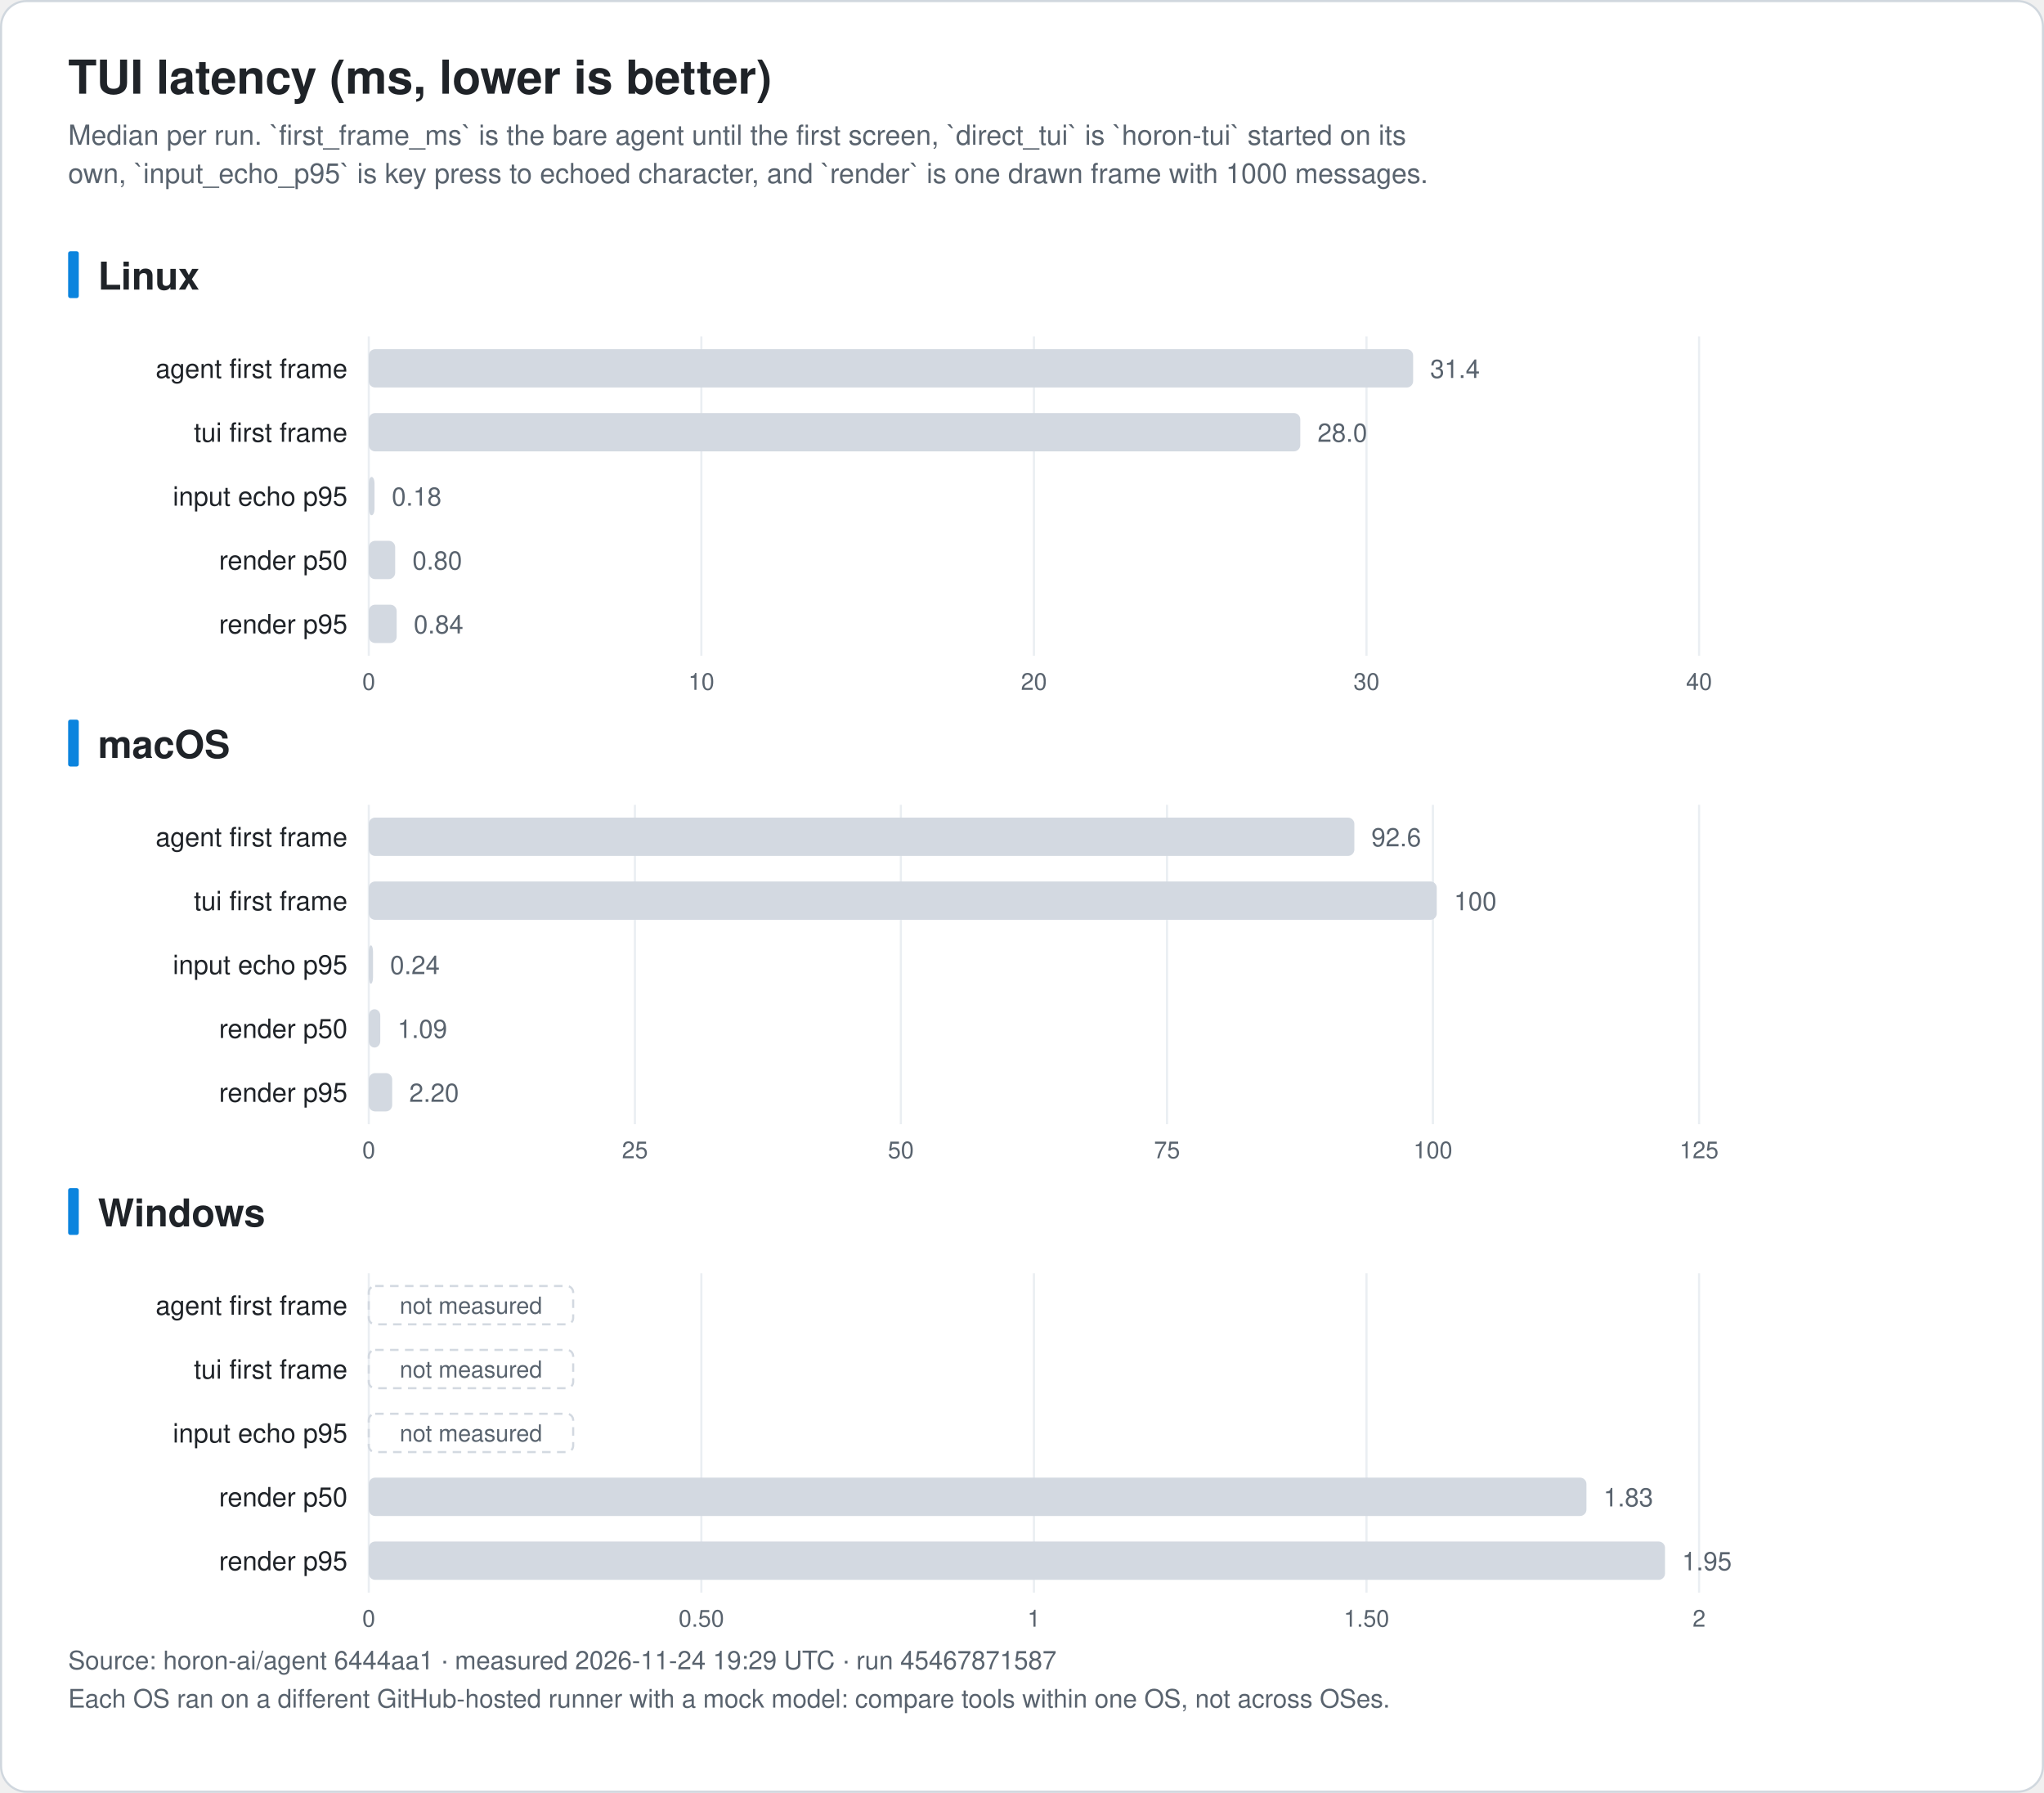
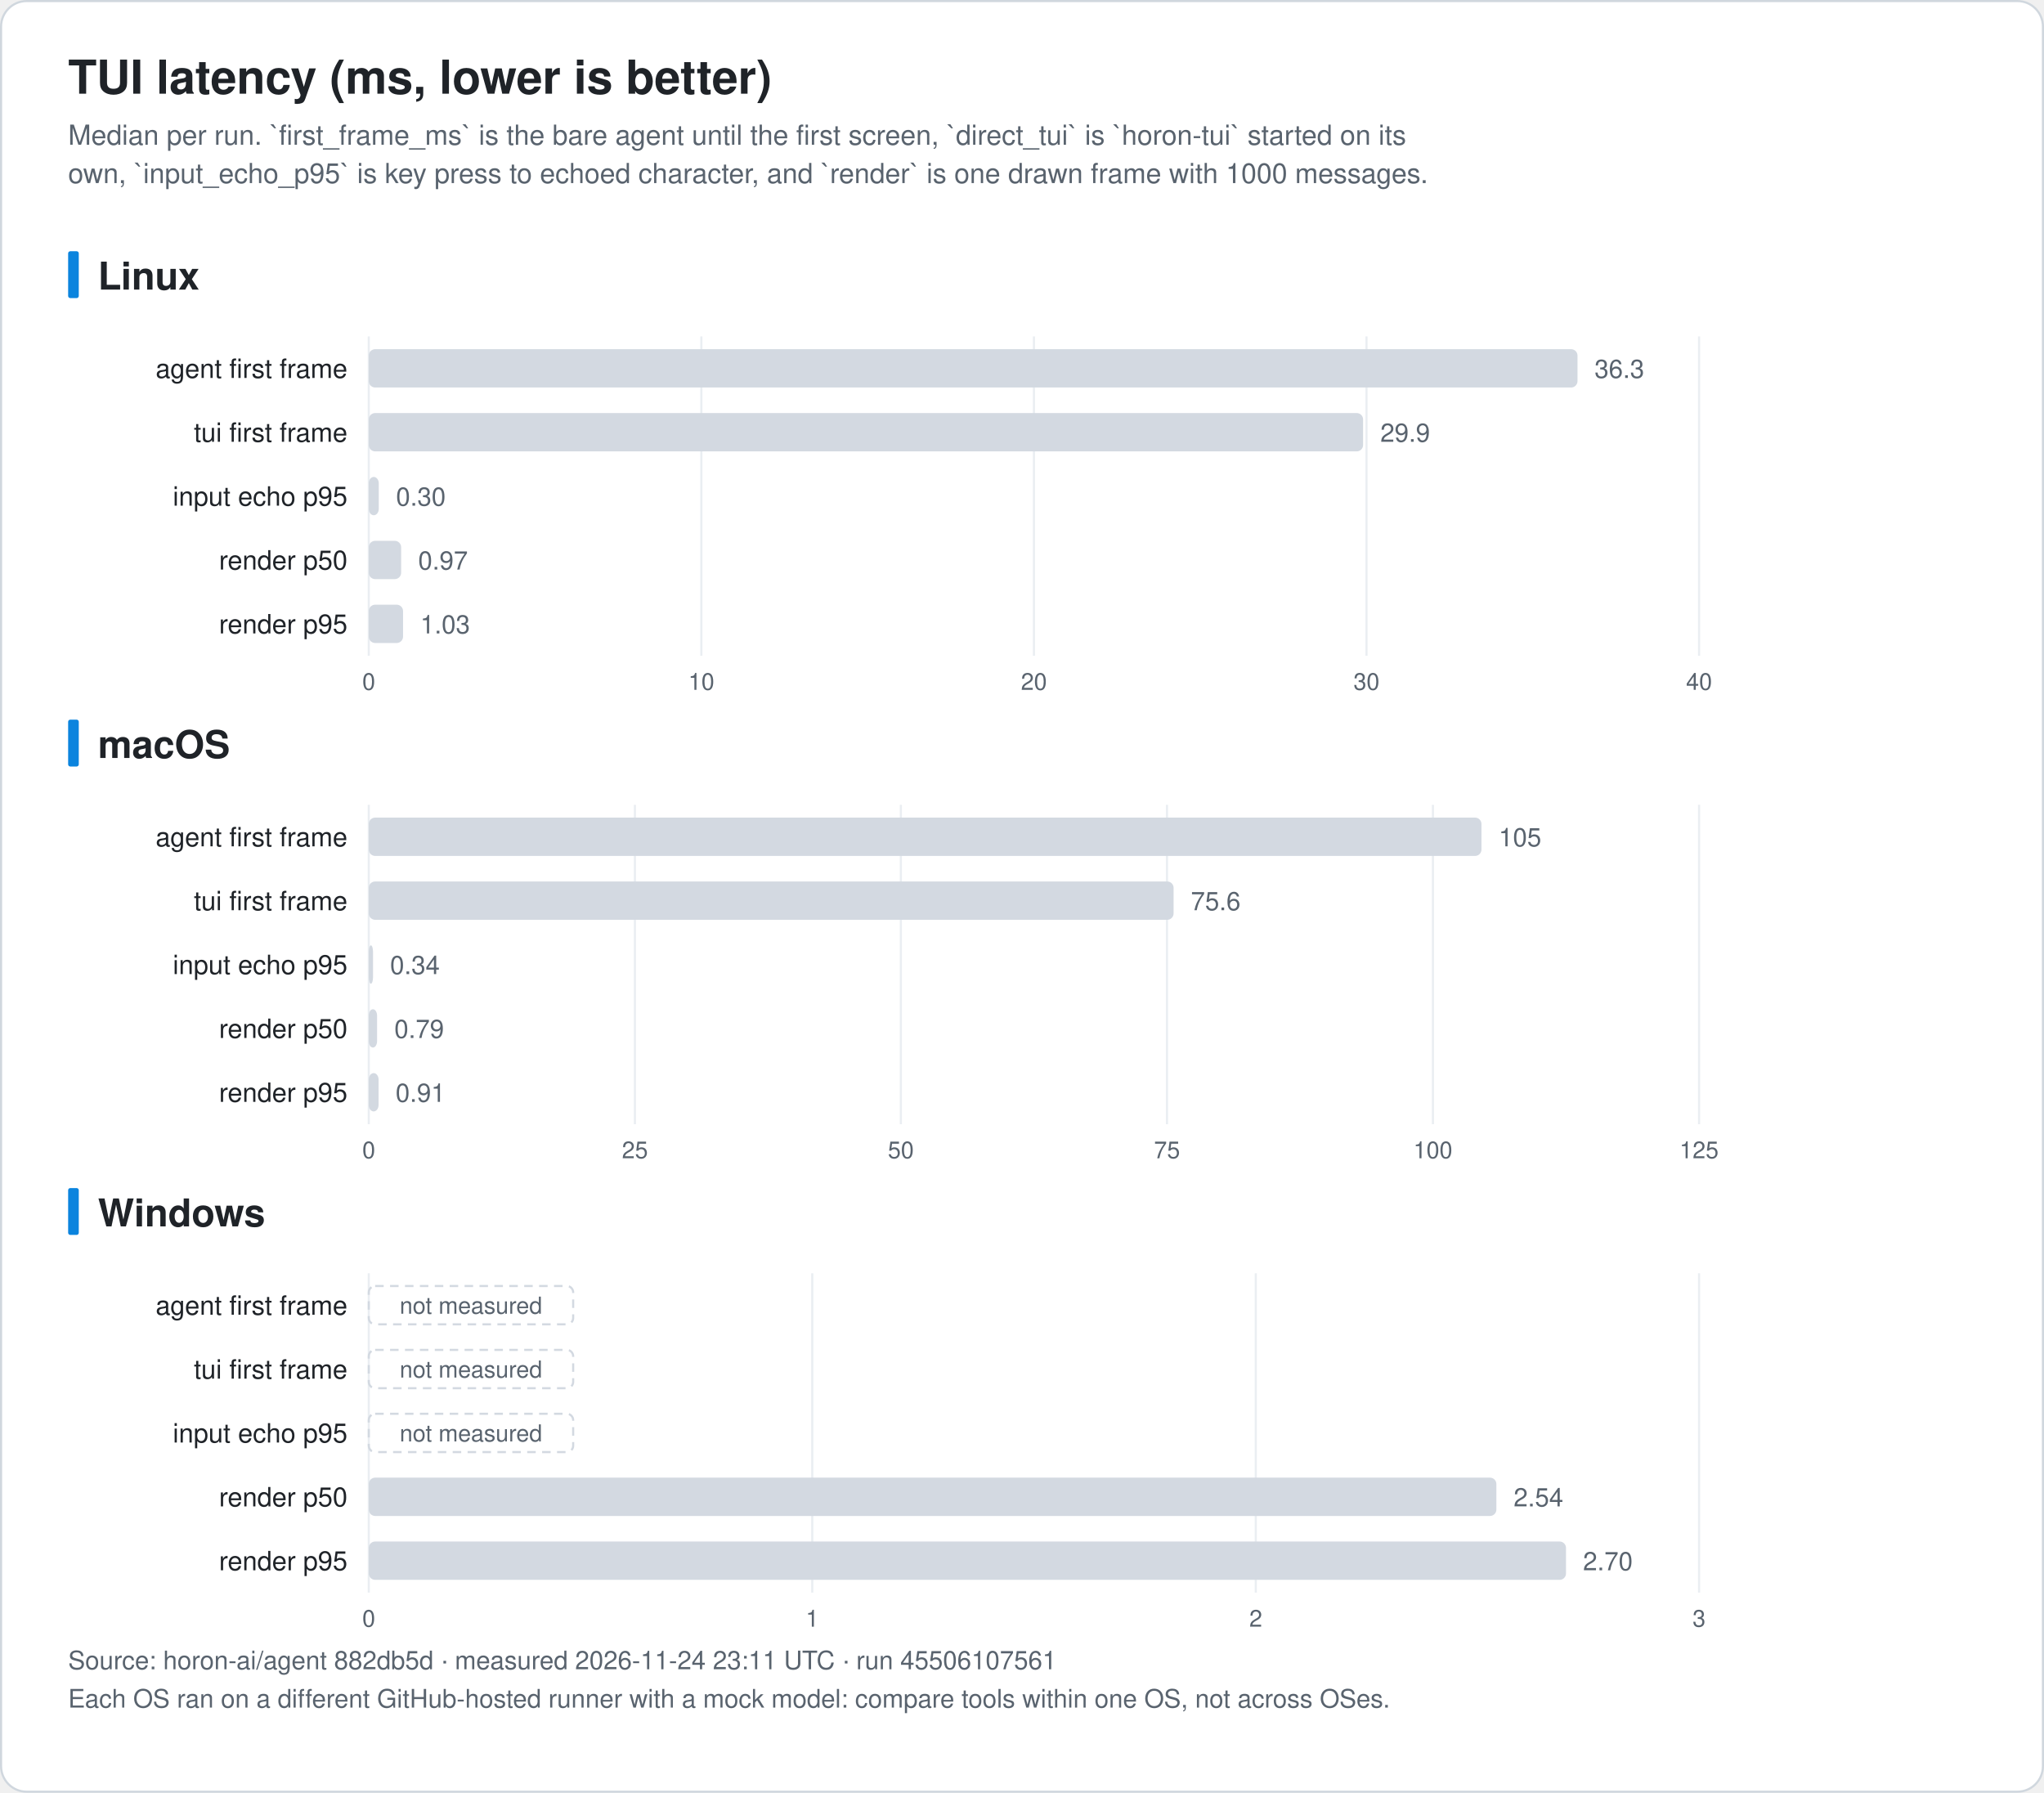
<svg xmlns="http://www.w3.org/2000/svg" width="960" height="842" viewBox="0 0 960 842" font-family="-apple-system, BlinkMacSystemFont, 'Segoe UI', 'Noto Sans KR', 'Apple SD Gothic Neo', Helvetica, Arial, sans-serif" role="img">
  <rect x="0.5" y="0.5" width="959" height="841" rx="12" fill="#ffffff" stroke="#d0d7de" />
  <text x="32.0" y="44.0" font-size="22" fill="#1f2328" text-anchor="start" font-weight="bold">TUI latency (ms, lower is better)</text>
  <text x="32.0" y="68.0" font-size="13" fill="#59636e" text-anchor="start" font-weight="normal">Median per run. `first_frame_ms` is the bare agent until the first screen, `direct_tui` is `horon-tui` started on its</text>
  <text x="32.0" y="86.0" font-size="13" fill="#59636e" text-anchor="start" font-weight="normal">own, `input_echo_p95` is key press to echoed character, and `render` is one drawn frame with 1000 messages.</text>
  <rect x="32" y="118.0" width="5" height="22" rx="1" fill="#0b84de" />
  <text x="46.0" y="136.0" font-size="18" fill="#1f2328" text-anchor="start" font-weight="bold">Linux</text>
  <line x1="173.2" y1="158.0" x2="173.2" y2="308.0" stroke="#eaeef2" />
  <text x="173.2" y="324.0" font-size="11" fill="#59636e" text-anchor="middle" font-weight="normal">0</text>
  <line x1="329.4" y1="158.0" x2="329.4" y2="308.0" stroke="#eaeef2" />
  <text x="329.4" y="324.0" font-size="11" fill="#59636e" text-anchor="middle" font-weight="normal">10</text>
  <line x1="485.6" y1="158.0" x2="485.6" y2="308.0" stroke="#eaeef2" />
  <text x="485.6" y="324.0" font-size="11" fill="#59636e" text-anchor="middle" font-weight="normal">20</text>
  <line x1="641.8" y1="158.0" x2="641.8" y2="308.0" stroke="#eaeef2" />
  <text x="641.8" y="324.0" font-size="11" fill="#59636e" text-anchor="middle" font-weight="normal">30</text>
  <line x1="798.0" y1="158.0" x2="798.0" y2="308.0" stroke="#eaeef2" />
  <text x="798.0" y="324.0" font-size="11" fill="#59636e" text-anchor="middle" font-weight="normal">40</text>
  <text x="163.2" y="177.5" font-size="12.5" fill="#1f2328" text-anchor="end" font-weight="normal">agent first frame</text>
-   <rect x="173.2" y="164.0" width="490.5" height="18" rx="3" fill="#d3d9e1" />
-   <text x="671.7" y="177.5" font-size="12" fill="#59636e" text-anchor="start" font-weight="normal">31.4</text>
+   <rect x="173.2" y="164.0" width="567.7" height="18" rx="3" fill="#d3d9e1" />
+   <text x="748.9" y="177.5" font-size="12" fill="#59636e" text-anchor="start" font-weight="normal">36.3</text>
  <text x="163.2" y="207.5" font-size="12.5" fill="#1f2328" text-anchor="end" font-weight="normal">tui first frame</text>
-   <rect x="173.2" y="194.0" width="437.5" height="18" rx="3" fill="#d3d9e1" />
-   <text x="618.8" y="207.5" font-size="12" fill="#59636e" text-anchor="start" font-weight="normal">28.0</text>
+   <rect x="173.2" y="194.0" width="467.0" height="18" rx="3" fill="#d3d9e1" />
+   <text x="648.3" y="207.5" font-size="12" fill="#59636e" text-anchor="start" font-weight="normal">29.9</text>
  <text x="163.2" y="237.5" font-size="12.5" fill="#1f2328" text-anchor="end" font-weight="normal">input echo p95</text>
-   <rect x="173.2" y="224.0" width="2.7" height="18" rx="3" fill="#d3d9e1" />
-   <text x="184.0" y="237.5" font-size="12" fill="#59636e" text-anchor="start" font-weight="normal">0.18</text>
+   <rect x="173.2" y="224.0" width="4.7" height="18" rx="3" fill="#d3d9e1" />
+   <text x="186.0" y="237.5" font-size="12" fill="#59636e" text-anchor="start" font-weight="normal">0.30</text>
  <text x="163.2" y="267.5" font-size="12.5" fill="#1f2328" text-anchor="end" font-weight="normal">render p50</text>
-   <rect x="173.2" y="254.0" width="12.4" height="18" rx="3" fill="#d3d9e1" />
-   <text x="193.7" y="267.5" font-size="12" fill="#59636e" text-anchor="start" font-weight="normal">0.80</text>
+   <rect x="173.2" y="254.0" width="15.2" height="18" rx="3" fill="#d3d9e1" />
+   <text x="196.4" y="267.5" font-size="12" fill="#59636e" text-anchor="start" font-weight="normal">0.97</text>
  <text x="163.2" y="297.5" font-size="12.5" fill="#1f2328" text-anchor="end" font-weight="normal">render p95</text>
-   <rect x="173.2" y="284.0" width="13.1" height="18" rx="3" fill="#d3d9e1" />
-   <text x="194.3" y="297.5" font-size="12" fill="#59636e" text-anchor="start" font-weight="normal">0.84</text>
+   <rect x="173.2" y="284.0" width="16.1" height="18" rx="3" fill="#d3d9e1" />
+   <text x="197.4" y="297.5" font-size="12" fill="#59636e" text-anchor="start" font-weight="normal">1.03</text>
  <rect x="32" y="338.0" width="5" height="22" rx="1" fill="#0b84de" />
  <text x="46.0" y="356.0" font-size="18" fill="#1f2328" text-anchor="start" font-weight="bold">macOS</text>
  <line x1="173.2" y1="378.0" x2="173.2" y2="528.0" stroke="#eaeef2" />
  <text x="173.2" y="544.0" font-size="11" fill="#59636e" text-anchor="middle" font-weight="normal">0</text>
  <line x1="298.2" y1="378.0" x2="298.2" y2="528.0" stroke="#eaeef2" />
  <text x="298.2" y="544.0" font-size="11" fill="#59636e" text-anchor="middle" font-weight="normal">25</text>
  <line x1="423.1" y1="378.0" x2="423.1" y2="528.0" stroke="#eaeef2" />
  <text x="423.1" y="544.0" font-size="11" fill="#59636e" text-anchor="middle" font-weight="normal">50</text>
  <line x1="548.1" y1="378.0" x2="548.1" y2="528.0" stroke="#eaeef2" />
  <text x="548.1" y="544.0" font-size="11" fill="#59636e" text-anchor="middle" font-weight="normal">75</text>
  <line x1="673.0" y1="378.0" x2="673.0" y2="528.0" stroke="#eaeef2" />
  <text x="673.0" y="544.0" font-size="11" fill="#59636e" text-anchor="middle" font-weight="normal">100</text>
  <line x1="798.0" y1="378.0" x2="798.0" y2="528.0" stroke="#eaeef2" />
  <text x="798.0" y="544.0" font-size="11" fill="#59636e" text-anchor="middle" font-weight="normal">125</text>
  <text x="163.2" y="397.5" font-size="12.5" fill="#1f2328" text-anchor="end" font-weight="normal">agent first frame</text>
-   <rect x="173.2" y="384.0" width="462.9" height="18" rx="3" fill="#d3d9e1" />
-   <text x="644.1" y="397.5" font-size="12" fill="#59636e" text-anchor="start" font-weight="normal">92.6</text>
+   <rect x="173.2" y="384.0" width="522.6" height="18" rx="3" fill="#d3d9e1" />
+   <text x="703.9" y="397.5" font-size="12" fill="#59636e" text-anchor="start" font-weight="normal">105</text>
  <text x="163.2" y="427.5" font-size="12.5" fill="#1f2328" text-anchor="end" font-weight="normal">tui first frame</text>
-   <rect x="173.2" y="414.0" width="501.6" height="18" rx="3" fill="#d3d9e1" />
-   <text x="682.9" y="427.5" font-size="12" fill="#59636e" text-anchor="start" font-weight="normal">100</text>
+   <rect x="173.2" y="414.0" width="378.0" height="18" rx="3" fill="#d3d9e1" />
+   <text x="559.3" y="427.5" font-size="12" fill="#59636e" text-anchor="start" font-weight="normal">75.6</text>
  <text x="163.2" y="457.5" font-size="12.5" fill="#1f2328" text-anchor="end" font-weight="normal">input echo p95</text>
  <rect x="173.2" y="444.0" width="2.0" height="18" rx="3" fill="#d3d9e1" />
-   <text x="183.2" y="457.5" font-size="12" fill="#59636e" text-anchor="start" font-weight="normal">0.24</text>
+   <text x="183.2" y="457.5" font-size="12" fill="#59636e" text-anchor="start" font-weight="normal">0.34</text>
  <text x="163.2" y="487.5" font-size="12.5" fill="#1f2328" text-anchor="end" font-weight="normal">render p50</text>
-   <rect x="173.2" y="474.0" width="5.4" height="18" rx="3" fill="#d3d9e1" />
-   <text x="186.7" y="487.5" font-size="12" fill="#59636e" text-anchor="start" font-weight="normal">1.09</text>
+   <rect x="173.2" y="474.0" width="3.9" height="18" rx="3" fill="#d3d9e1" />
+   <text x="185.2" y="487.5" font-size="12" fill="#59636e" text-anchor="start" font-weight="normal">0.79</text>
  <text x="163.2" y="517.5" font-size="12.5" fill="#1f2328" text-anchor="end" font-weight="normal">render p95</text>
-   <rect x="173.2" y="504.0" width="11.0" height="18" rx="3" fill="#d3d9e1" />
-   <text x="192.2" y="517.5" font-size="12" fill="#59636e" text-anchor="start" font-weight="normal">2.20</text>
+   <rect x="173.2" y="504.0" width="4.6" height="18" rx="3" fill="#d3d9e1" />
+   <text x="185.8" y="517.5" font-size="12" fill="#59636e" text-anchor="start" font-weight="normal">0.91</text>
  <rect x="32" y="558.0" width="5" height="22" rx="1" fill="#0b84de" />
  <text x="46.0" y="576.0" font-size="18" fill="#1f2328" text-anchor="start" font-weight="bold">Windows</text>
  <line x1="173.2" y1="598.0" x2="173.2" y2="748.0" stroke="#eaeef2" />
  <text x="173.2" y="764.0" font-size="11" fill="#59636e" text-anchor="middle" font-weight="normal">0</text>
-   <line x1="329.4" y1="598.0" x2="329.4" y2="748.0" stroke="#eaeef2" />
-   <text x="329.4" y="764.0" font-size="11" fill="#59636e" text-anchor="middle" font-weight="normal">0.50</text>
-   <line x1="485.6" y1="598.0" x2="485.6" y2="748.0" stroke="#eaeef2" />
-   <text x="485.6" y="764.0" font-size="11" fill="#59636e" text-anchor="middle" font-weight="normal">1</text>
-   <line x1="641.8" y1="598.0" x2="641.8" y2="748.0" stroke="#eaeef2" />
-   <text x="641.8" y="764.0" font-size="11" fill="#59636e" text-anchor="middle" font-weight="normal">1.50</text>
+   <line x1="381.5" y1="598.0" x2="381.5" y2="748.0" stroke="#eaeef2" />
+   <text x="381.5" y="764.0" font-size="11" fill="#59636e" text-anchor="middle" font-weight="normal">1</text>
+   <line x1="589.8" y1="598.0" x2="589.8" y2="748.0" stroke="#eaeef2" />
+   <text x="589.8" y="764.0" font-size="11" fill="#59636e" text-anchor="middle" font-weight="normal">2</text>
  <line x1="798.0" y1="598.0" x2="798.0" y2="748.0" stroke="#eaeef2" />
-   <text x="798.0" y="764.0" font-size="11" fill="#59636e" text-anchor="middle" font-weight="normal">2</text>
+   <text x="798.0" y="764.0" font-size="11" fill="#59636e" text-anchor="middle" font-weight="normal">3</text>
  <text x="163.2" y="617.5" font-size="12.5" fill="#1f2328" text-anchor="end" font-weight="normal">agent first frame</text>
  <rect x="173.2" y="604.0" width="96" height="18" rx="3" fill="none" stroke="#d3d9e1" stroke-dasharray="4 3" />
  <text x="221.2" y="617.0" font-size="11" fill="#59636e" text-anchor="middle" font-weight="normal">not measured</text>
  <text x="163.2" y="647.5" font-size="12.5" fill="#1f2328" text-anchor="end" font-weight="normal">tui first frame</text>
  <rect x="173.2" y="634.0" width="96" height="18" rx="3" fill="none" stroke="#d3d9e1" stroke-dasharray="4 3" />
  <text x="221.2" y="647.0" font-size="11" fill="#59636e" text-anchor="middle" font-weight="normal">not measured</text>
  <text x="163.2" y="677.5" font-size="12.5" fill="#1f2328" text-anchor="end" font-weight="normal">input echo p95</text>
  <rect x="173.2" y="664.0" width="96" height="18" rx="3" fill="none" stroke="#d3d9e1" stroke-dasharray="4 3" />
  <text x="221.2" y="677.0" font-size="11" fill="#59636e" text-anchor="middle" font-weight="normal">not measured</text>
  <text x="163.2" y="707.5" font-size="12.5" fill="#1f2328" text-anchor="end" font-weight="normal">render p50</text>
-   <rect x="173.2" y="694.0" width="571.9" height="18" rx="3" fill="#d3d9e1" />
-   <text x="753.1" y="707.5" font-size="12" fill="#59636e" text-anchor="start" font-weight="normal">1.83</text>
+   <rect x="173.2" y="694.0" width="529.6" height="18" rx="3" fill="#d3d9e1" />
+   <text x="710.9" y="707.5" font-size="12" fill="#59636e" text-anchor="start" font-weight="normal">2.54</text>
  <text x="163.2" y="737.5" font-size="12.5" fill="#1f2328" text-anchor="end" font-weight="normal">render p95</text>
-   <rect x="173.2" y="724.0" width="608.8" height="18" rx="3" fill="#d3d9e1" />
-   <text x="790.0" y="737.5" font-size="12" fill="#59636e" text-anchor="start" font-weight="normal">1.95</text>
-   <text x="32.0" y="784.0" font-size="12" fill="#59636e" text-anchor="start" font-weight="normal">Source: horon-ai/agent 6444aa1 · measured 2026-11-24 19:29 UTC · run 45467871587</text>
+   <rect x="173.2" y="724.0" width="562.3" height="18" rx="3" fill="#d3d9e1" />
+   <text x="743.5" y="737.5" font-size="12" fill="#59636e" text-anchor="start" font-weight="normal">2.70</text>
+   <text x="32.0" y="784.0" font-size="12" fill="#59636e" text-anchor="start" font-weight="normal">Source: horon-ai/agent 882db5d · measured 2026-11-24 23:11 UTC · run 45506107561</text>
  <text x="32.0" y="802.0" font-size="12" fill="#59636e" text-anchor="start" font-weight="normal">Each OS ran on a different GitHub-hosted runner with a mock model: compare tools within one OS, not across OSes.</text>
</svg>
